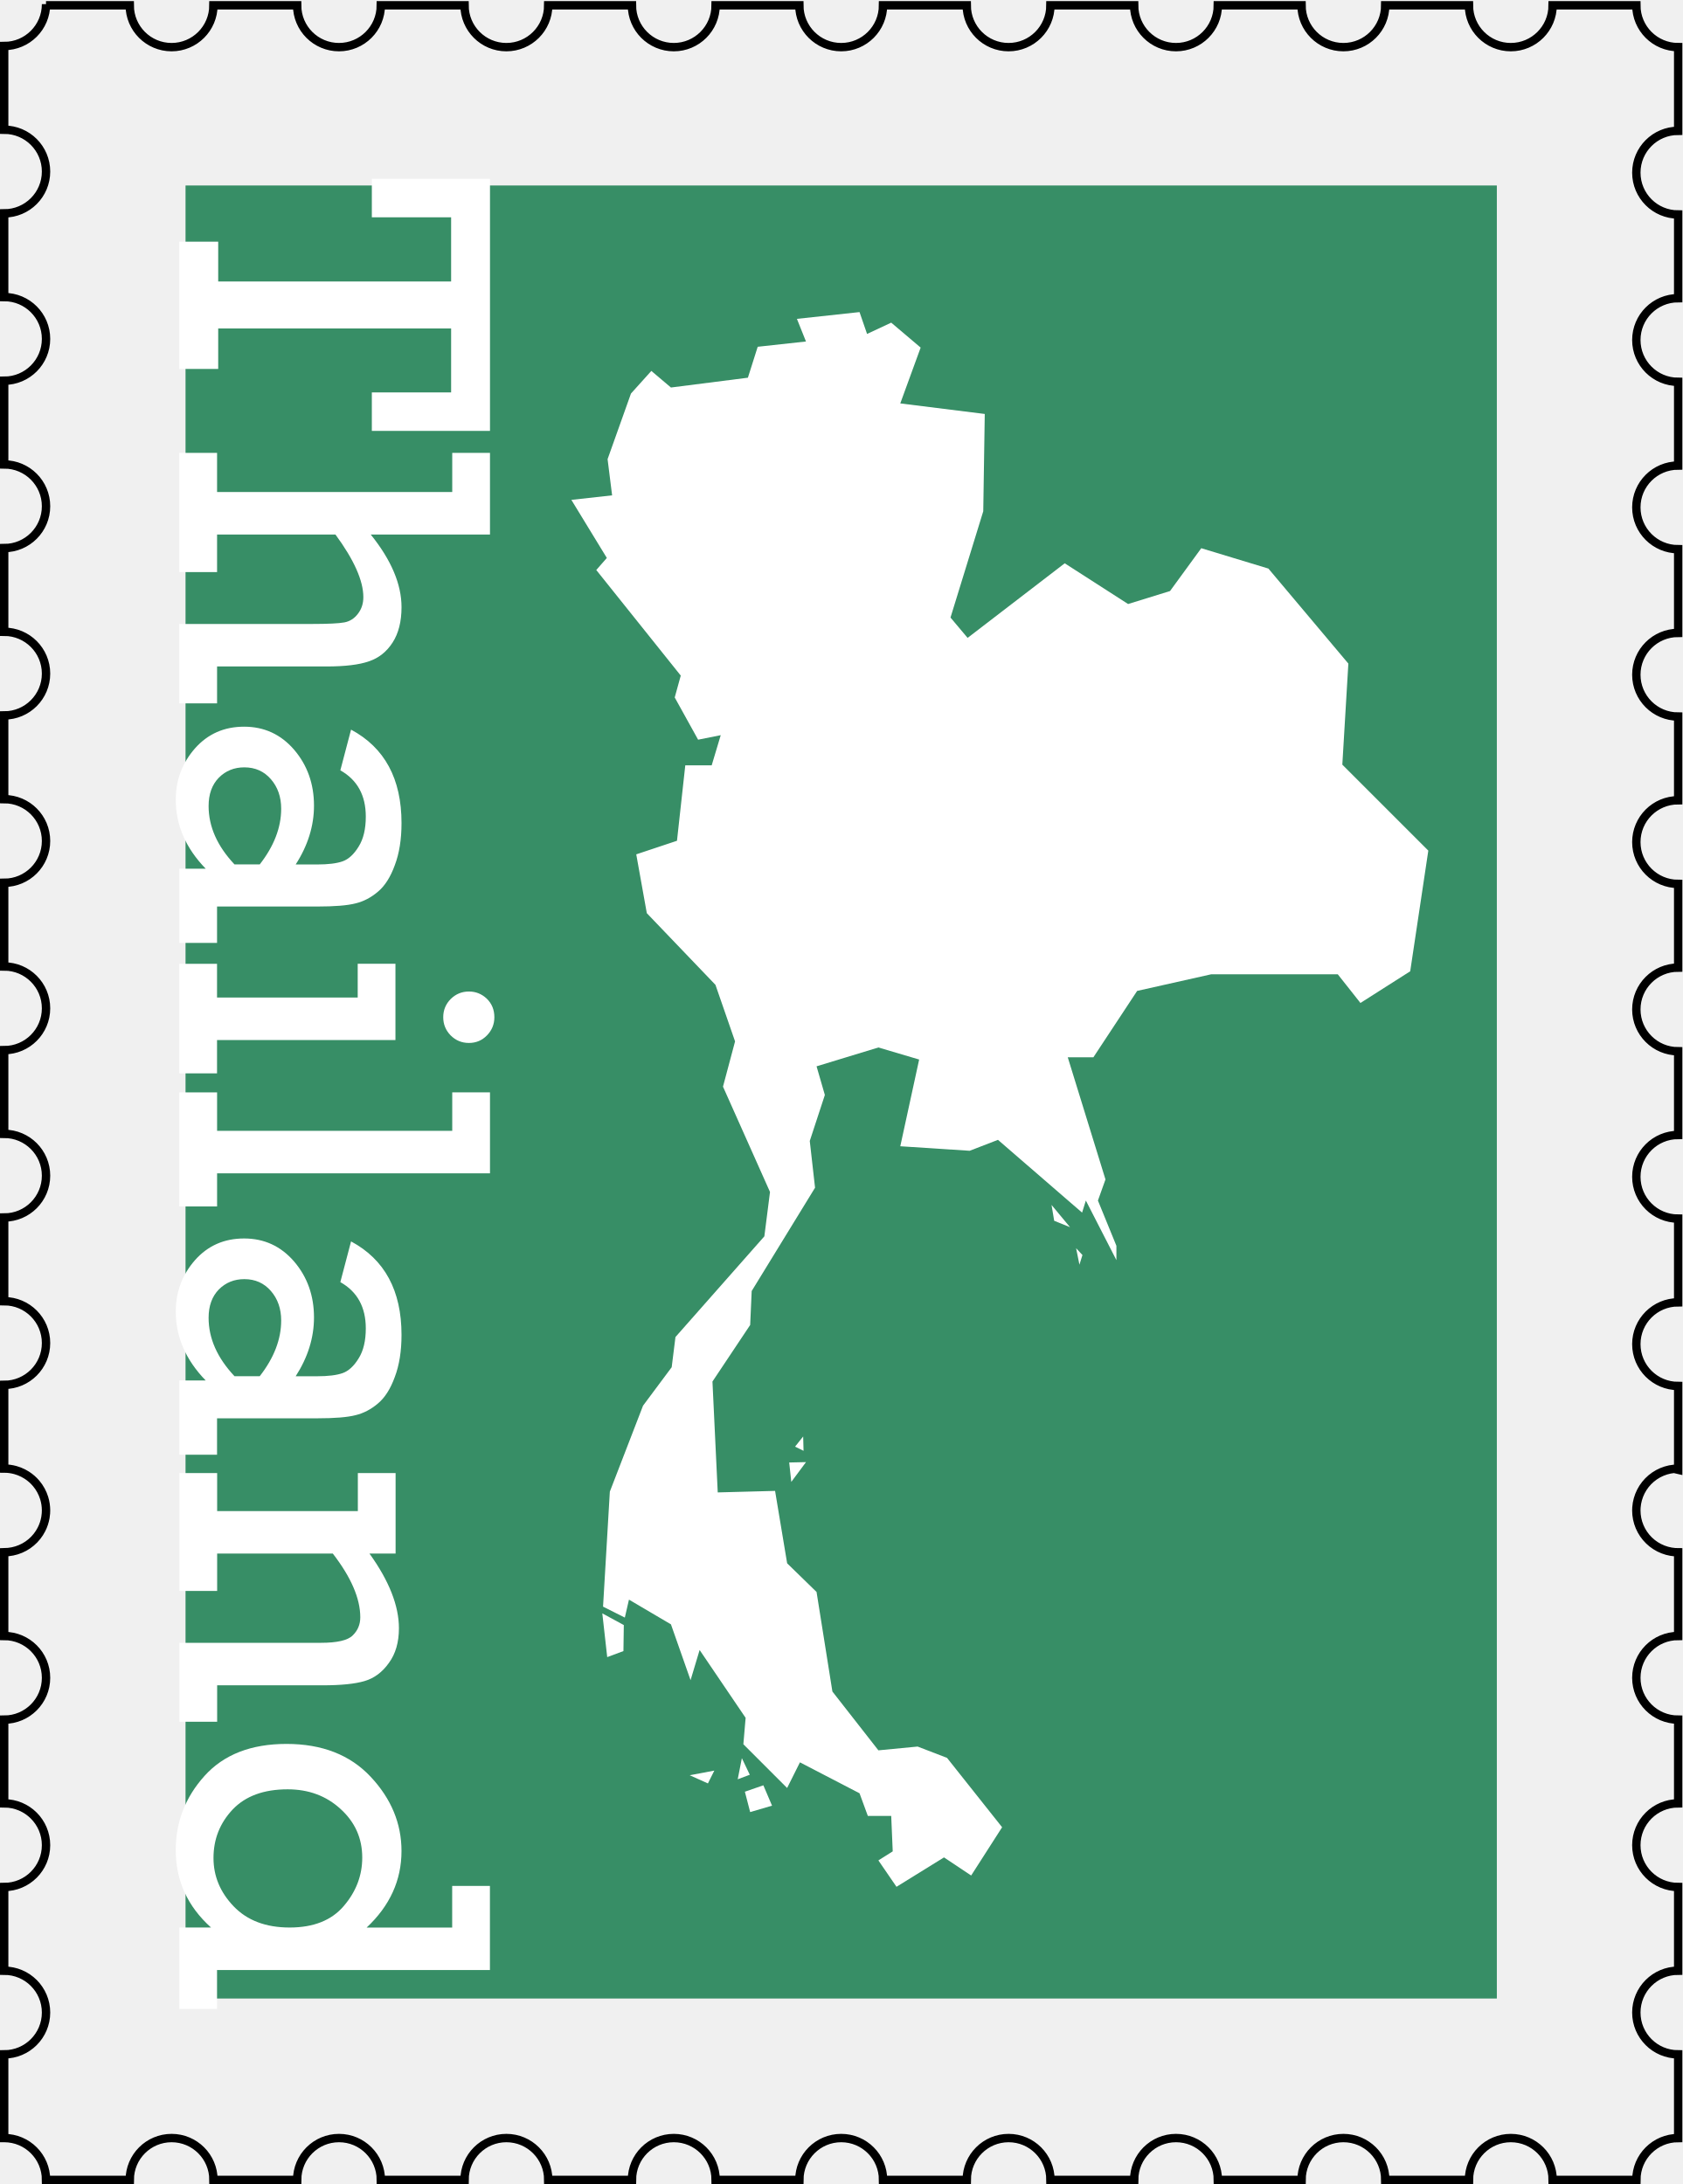
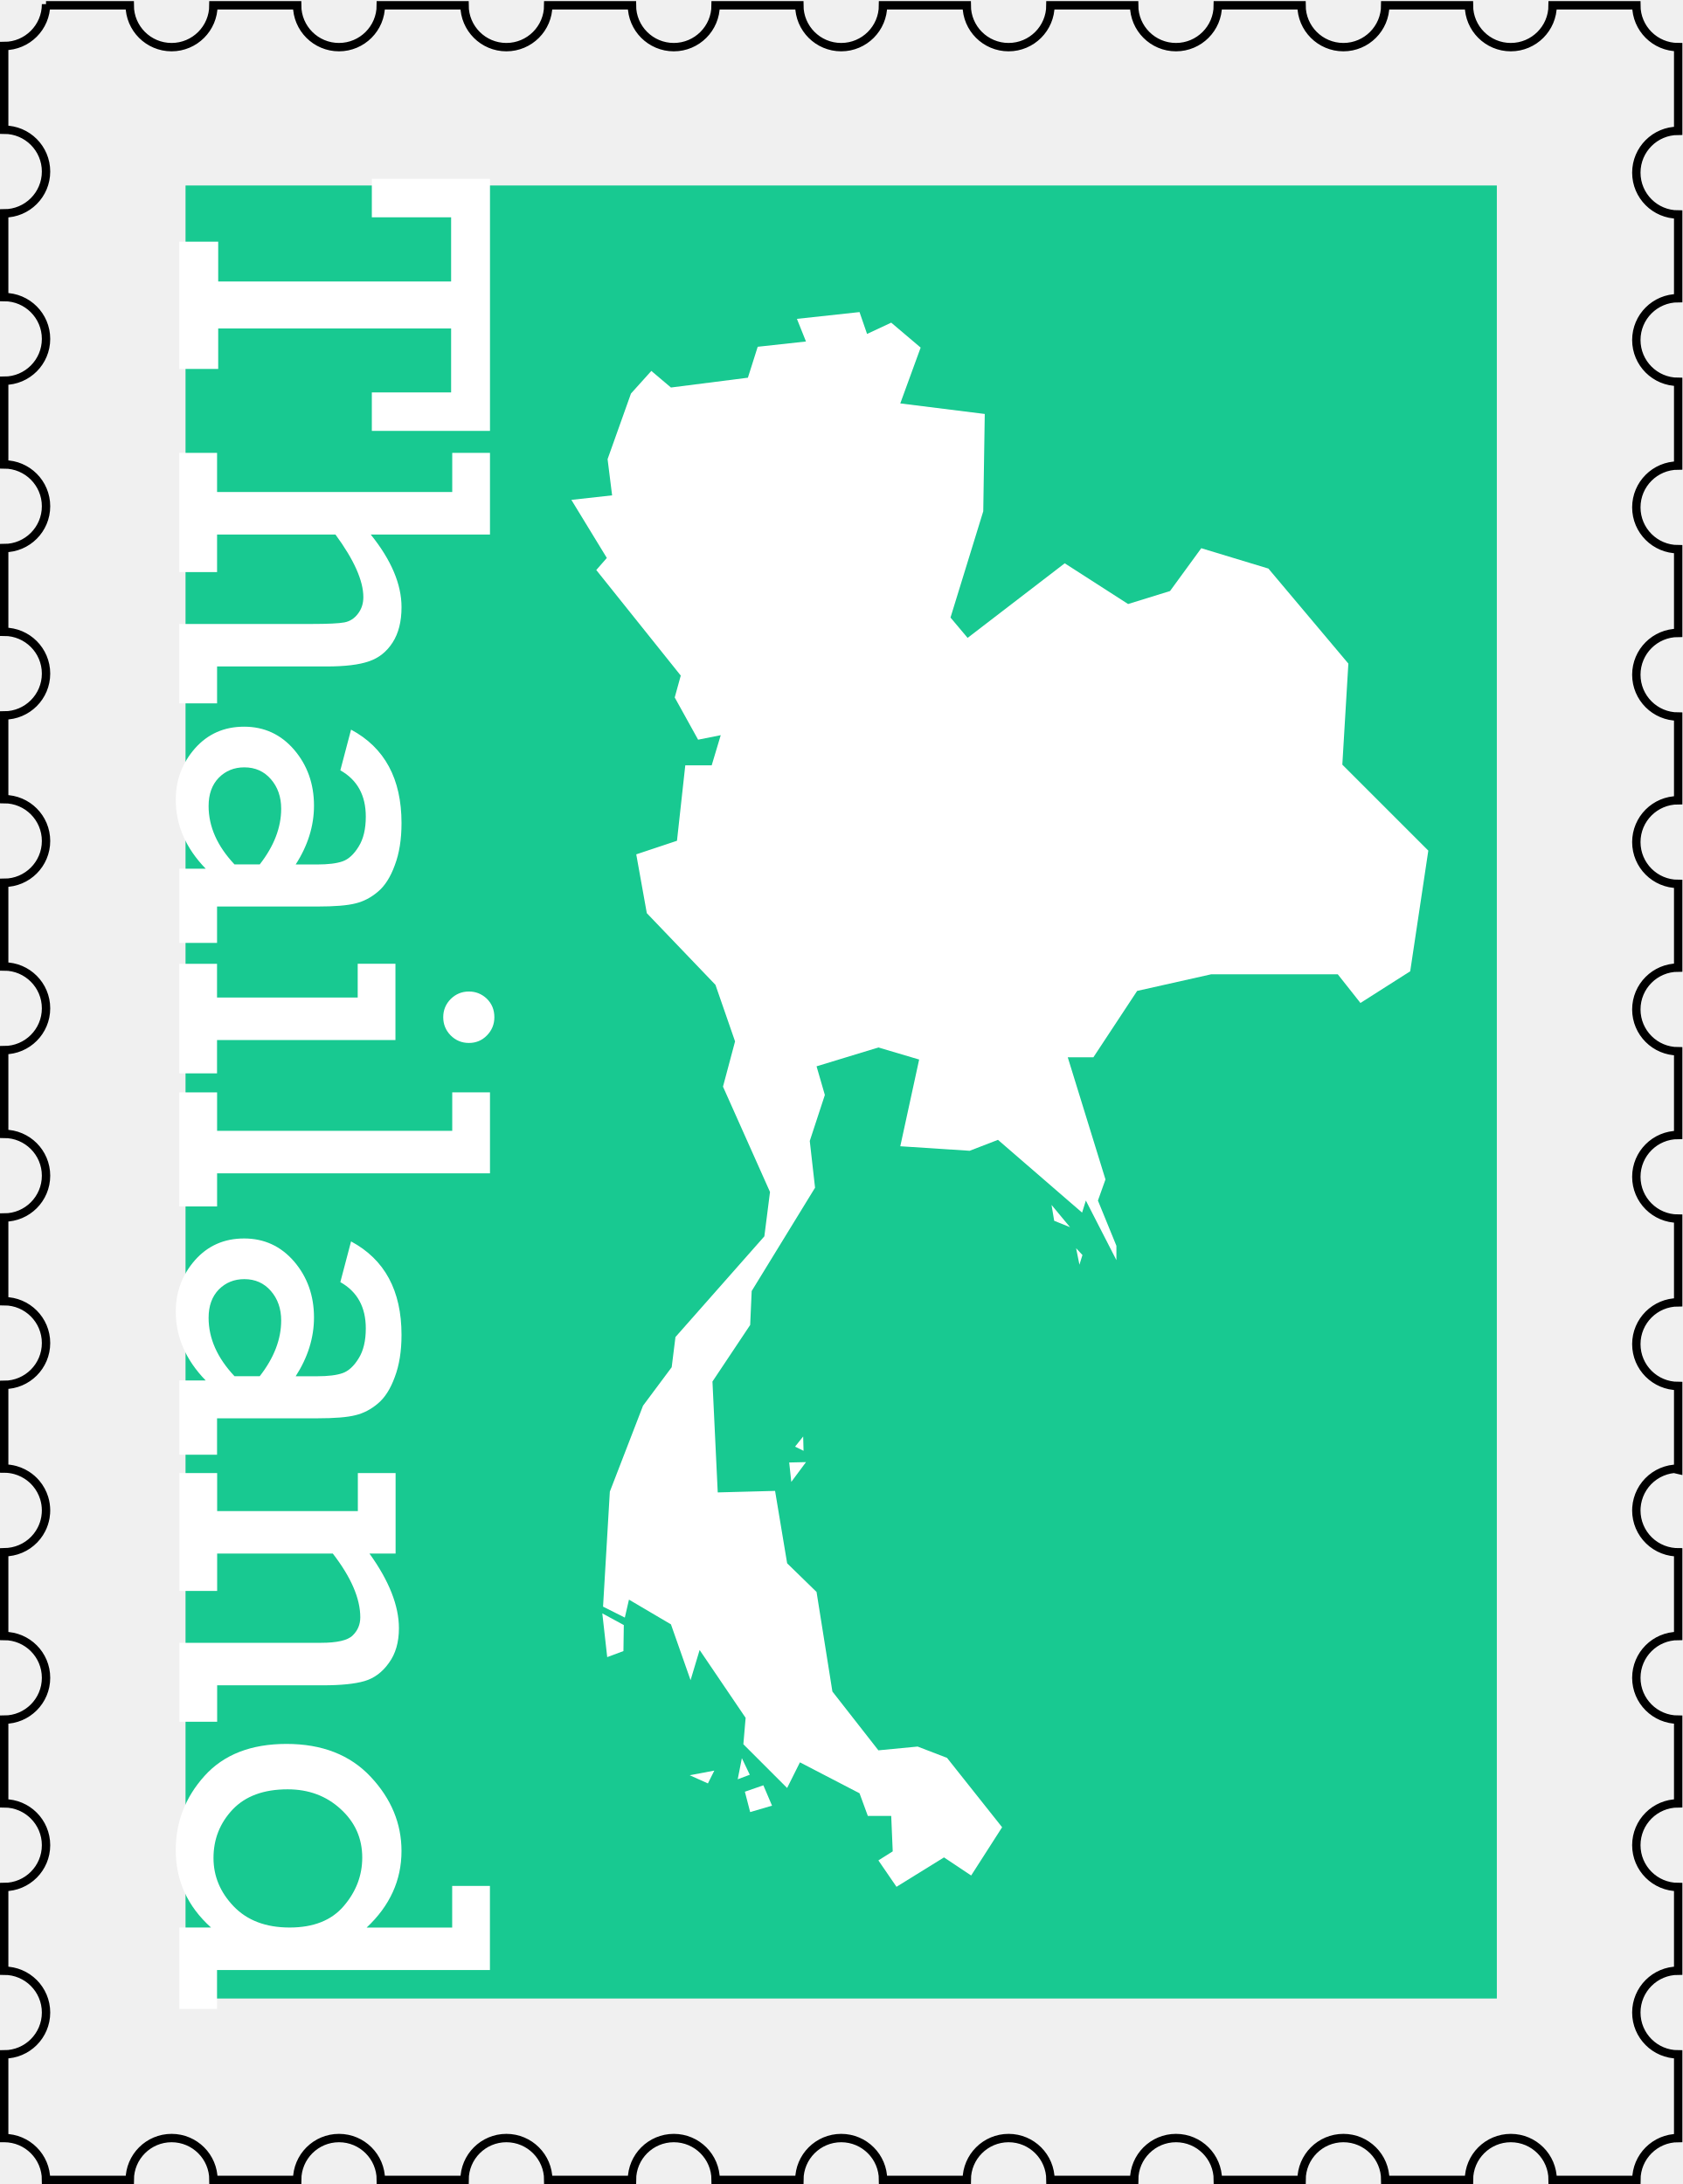
<svg xmlns="http://www.w3.org/2000/svg" id="thailand-stamp" height="783" width="603" version="1.1" viewBox="0 0 603 783">
  <g id="border" transform="translate(1.5 -270.9)">
    <path d="m15 272.4a15 15 0 0 1 -15 15v30a15 15 0 0 1 15 15 15 15 0 0 1 -15 15v30a15 15 0 0 1 15 15 15 15 0 0 1 -15 15v30a15 15 0 0 1 15 15 15 15 0 0 1 -15 15v30a15 15 0 0 1 15 15 15 15 0 0 1 -15 15v30a15 15 0 0 1 15 15 15 15 0 0 1 -15 15v30a15 15 0 0 1 15 15 15 15 0 0 1 -15 15v30a15 15 0 0 1 15 15 15 15 0 0 1 -15 15v30a15 15 0 0 1 15 15 15 15 0 0 1 -15 15v30a15 15 0 0 1 4.012 0.547 15 15 0 0 1 2.793 1.086 15 15 0 0 1 1.301 0.746 15 15 0 0 1 3.367 2.957 15 15 0 0 1 2.857 5.23 15 15 0 0 1 0.67 4.434 15 15 0 0 1 -0.037 1.061 15 15 0 0 1 -0.182 1.488 15 15 0 0 1 -1.414 4.256 15 15 0 0 1 -0.746 1.301 15 15 0 0 1 -0.871 1.219 15 15 0 0 1 -0.99 1.127 15 15 0 0 1 -2.291 1.93 15 15 0 0 1 -1.277 0.783 15 15 0 0 1 -5.693 1.762 15 15 0 0 1 -1.499 0.1v30a15 15 0 0 1 15 15 15 15 0 0 1 -15 15v30a15 15 0 0 1 15 15 15 15 0 0 1 -15 15v30a15 15 0 0 1 15 15 15 15 0 0 1 -15 15v30a15 15 0 0 1 0.006 0 15 15 0 0 1 15 15h30a15 15 0 0 1 15 -15 15 15 0 0 1 15 15h30a15 15 0 0 1 15 -15 15 15 0 0 1 15 15h30a15 15 0 0 1 15 -15 15 15 0 0 1 15 15h30a15 15 0 0 1 15 -15 15 15 0 0 1 15 15h30a15 15 0 0 1 15 -15 15 15 0 0 1 15 15h30a15 15 0 0 1 15 -15 15 15 0 0 1 15 15h30a15 15 0 0 1 15 -15 15 15 0 0 1 15 15h30a15 15 0 0 1 15 -15 15 15 0 0 1 15 15h30a15 15 0 0 1 15 -15 15 15 0 0 1 15 15h30a15 15 0 0 1 14.99 -15v-30a15 15 0 0 1 -15 -15 15 15 0 0 1 15 -15v-30a15 15 0 0 1 -15 -15 15 15 0 0 1 15 -15v-30a15 15 0 0 1 -15 -15 15 15 0 0 1 15 -15v-30a15 15 0 0 1 -1.061 -0.037 15 15 0 0 1 -1.488 -0.182 15 15 0 0 1 -5.557 -2.16 15 15 0 0 1 -1.219 -0.871 15 15 0 0 1 -1.127 -0.99 15 15 0 0 1 -1.93 -2.291 15 15 0 0 1 -0.783 -1.277 15 15 0 0 1 -0.652 -1.35 15 15 0 0 1 -0.885 -2.861 15 15 0 0 1 -0.225 -1.482 15 15 0 0 1 -0.074 -1.498 15 15 0 0 1 0.037 -1.061 15 15 0 0 1 0.51 -2.951 15 15 0 0 1 0.473 -1.424 15 15 0 0 1 1.359 -2.67 15 15 0 0 1 4.152 -4.275 15 15 0 0 1 2.627 -1.436 15 15 0 0 1 1.408 -0.514 15 15 0 0 1 1.453 -0.371 15 15 0 0 1 1.482 -0.225 15 15 0 0 1 1.5 0.3v-30a15 15 0 0 1 -15 -15 15 15 0 0 1 15 -15v-30a15 15 0 0 1 -15 -15 15 15 0 0 1 15 -15v-30a15 15 0 0 1 -15 -15 15 15 0 0 1 15 -15v-30a15 15 0 0 1 -15 -15 15 15 0 0 1 15 -15v-30a15 15 0 0 1 -15 -15 15 15 0 0 1 15 -15v-30a15 15 0 0 1 -15 -15 15 15 0 0 1 15 -15v-30a15 15 0 0 1 -15 -15 15 15 0 0 1 15 -15v-30a15 15 0 0 1 -15 -15 15 15 0 0 1 15 -15v-30a15 15 0 0 1 -15 -15h-30a15 15 0 0 1 -15 15 15 15 0 0 1 -15 -15h-30a15 15 0 0 1 -15 15 15 15 0 0 1 -15 -15h-30a15 15 0 0 1 -15 15 15 15 0 0 1 -15 -15h-30a15 15 0 0 1 -15 15 15 15 0 0 1 -15 -15h-30a15 15 0 0 1 -15 15 15 15 0 0 1 -15 -15h-30a15 15 0 0 1 -15 15 15 15 0 0 1 -15 -15h-30a15 15 0 0 1 -15 15 15 15 0 0 1 -15 -15h-30a15 15 0 0 1 -15 15 15 15 0 0 1 -15 -15h-30a15 15 0 0 1 -15 15 15 15 0 0 1 -15 -15h-30z" stroke="#000" stroke-miterlimit="4.8" stroke-width="3" fill="none" />
  </g>
  <g id="background" transform="translate(1.5,-218.5)">
-     <rect height="650" width="470" y="285" x="65" fill="#378e66" />
+     <rect height="650" width="470" y="285" x="65" fill="#18c991" />
  </g>
  <g id="content" transform="translate(1.5,-218.5)" fill="#fff">
    <g transform="matrix(0 1.001 -.9992 0 0 0)">
      <path style="" d="m319.1-76.77v-83.55h-22.99v28.44h-13.78v-42.38h90.28v42.38h-13.78v-28.44h-22.91v83.55h14.5v13.94h-45.58v-13.94h14.26z" />
      <path style="" d="m394.5-76.37v-84.35h-14.02v-13.54h29.24v42.78q13.7-11.05 26.03-11.05 7.69 0 12.66 3.204 4.966 3.204 6.729 8.491 1.842 5.207 1.842 15.3v39.17h13.22v13.54h-28.44v-47.42q0-8.812-0.561-11.78-0.561-2.964-3.124-4.886-2.483-1.923-5.928-1.923-8.812 0-22.43 10.01v42.46h13.46v13.54h-42.7v-13.54h14.02z" />
      <path style="" d="m556-76.37v13.54h-26.59v-9.452q-11.05 10.73-24.67 10.73-10.57 0-18.42-6.889-7.77-6.889-7.77-17.62 0-10.81 8.251-17.94 8.331-7.129 20.03-7.129 10.89 0 21.07 6.569v-7.69q0-5.928-1.121-9.132t-5.287-5.768q-4.085-2.563-10.73-2.563-11.45 0-16.58 9.132l-14.58-3.845q9.693-18.1 33.48-18.1 8.731 0 15.06 2.403 6.408 2.323 9.532 6.088 3.124 3.685 4.165 8.01 1.121 4.326 1.121 13.78v35.89h13.06zm-28.12-15.3q-9.853-7.69-19.95-7.69-6.328 0-10.57 3.685-4.246 3.685-4.246 9.532 0 5.447 3.685 9.132 3.765 3.685 10.17 3.685 11.05 0 20.91-9.292v-9.052z" />
      <path style="" d="m573.4-166.7q0-3.685 2.563-6.408 2.643-2.724 6.649-2.724 3.765 0 6.488 2.643 2.724 2.643 2.724 6.488t-2.724 6.569q-2.724 2.643-6.488 2.643-3.845 0-6.569-2.724-2.643-2.724-2.643-6.488zm2.163 90.36v-50.47h-12.1v-13.54h27.32v64h11.94v13.54h-39.25v-13.54h12.1z" />
      <path style="" d="m623.3-76.37v-84.35h-13.78v-13.54h29v97.89h11.86v13.54h-40.85v-13.54h13.78z" />
      <path style="" d="m739.3-76.37v13.54h-26.59v-9.452q-11.05 10.73-24.67 10.73-10.57 0-18.42-6.889-7.77-6.889-7.77-17.62 0-10.81 8.251-17.94 8.331-7.129 20.03-7.129 10.89 0 21.07 6.569v-7.69q0-5.928-1.121-9.132t-5.287-5.768q-4.085-2.563-10.73-2.563-11.45 0-16.58 9.132l-14.58-3.845q9.693-18.1 33.48-18.1 8.731 0 15.06 2.403 6.408 2.323 9.532 6.088 3.124 3.685 4.165 8.01 1.121 4.326 1.121 13.78v35.89h13.06zm-28.12-15.3q-9.853-7.69-19.95-7.69-6.328 0-10.57 3.685-4.246 3.685-4.246 9.532 0 5.447 3.685 9.132 3.765 3.685 10.17 3.685 11.05 0 20.91-9.292v-9.052z" />
      <path style="" d="m774.7-140.4v9.372q14.66-10.57 26.76-10.57 7.53 0 12.42 3.605 4.966 3.525 6.488 8.731 1.522 5.127 1.522 15.06v37.81h13.06v13.54h-28.28v-50.71q0-8.812-2.643-11.45-2.643-2.724-6.488-2.724-10.09 0-22.83 9.853v41.49h13.38v13.54h-42.22v-13.54h13.62v-50.47h-13.62v-13.54h28.84z" />
      <path style="" d="m937.8-76.37v13.54h-29.16v-11.37q-11.37 12.66-27.72 12.66-15.14 0-26.59-10.33t-11.45-29.4q0-19.15 11.78-30.2t26.59-11.05q15.7 0 27.4 12.5v-30.68h-14.9v-13.54h30.12v97.89h13.94zm-78.66-25.31q0 12.82 7.209 19.71 7.29 6.889 17.38 6.889 9.773 0 17.3-7.209 7.61-7.29 7.61-20.11 0-12.9-7.77-19.47-7.69-6.569-17.3-6.569-10.33 0-17.38 7.77-7.049 7.69-7.049 18.98z" />
    </g>
    <path d="m384.2 666 2.272 2.452-1.082 3.464zm-8.804-15.51 6.624 7.976-5.678-2.298zm-91.93 86.66 3.042 1.487-0.135-5.137zm-2.095 5.678 6.016-0.135-5.272 7.097zm-16.97 106 2.839 5.948-4.326 1.622zm-18.69 6.129 8.819-1.668-2.298 4.596zm19.77 5.902 6.624-2.298 3.109 7.3-7.841 2.298zm-51.1-63.94 7.706 4.191-0.135 9.328-5.813 2.163zm114.1-453.8-7.3 20.01 30.28 3.785-0.541 34.88-11.74 38.11 6.131 7.288 34.81-26.74 22.71 14.6 15.03-4.651 11.2-15.36 24.06 7.3 28.66 34.07-2.163 36.23 30.82 30.82-6.489 43.26-17.84 11.36-8.111-10.27h-45.42l-26.5 5.948-15.68 23.79h-9.193l13.52 43.8-2.704 7.571 6.624 16.22v5.137l-10.95-21.36-1.352 4.326-30.15-26.09-10.14 3.92-24.87-1.622 6.759-31.09-14.6-4.326-22.17 6.759 2.974 10.27-5.408 16.49 1.893 16.76-22.71 37.04-0.541 12.17-13.52 20.28 1.893 39.75 20.55-0.541 4.326 25.96 10.54 10.27 5.678 35.69 16.49 21.09 14.06-1.352 10.54 4.056 19.74 24.87-11.09 17.3-9.734-6.489-17.03 10.54-6.489-9.463 5.137-3.245-0.541-12.71h-8.382l-2.974-8.111-21.36-11.09-4.596 9.193-15.68-15.68 0.811-9.463-16.49-24.33-3.245 10.82-7.03-20.01-15.05-8.865-1.48 6.436-7.808-3.924 2.433-41.23 11.9-30.82 10.27-13.79 1.352-10.82 31.86-36.1 2.024-15.91-16.85-37.76 4.326-16.22-7.03-20.28-24.6-25.69-3.785-21.09 14.6-4.867 2.974-27.04h9.463l3.245-10.82-8.111 1.622-8.382-15.14 2.163-7.841-30.28-37.85 3.785-4.326-12.71-20.82 14.6-1.622-1.622-12.98 8.382-23.52 7.3-8.111 7.03 5.948 27.58-3.515 3.515-11.09 17.3-1.893-3.245-8.111 22.44-2.433 2.704 7.841 8.652-4.056z" fill-rule="evenodd" />
  </g>
</svg>
